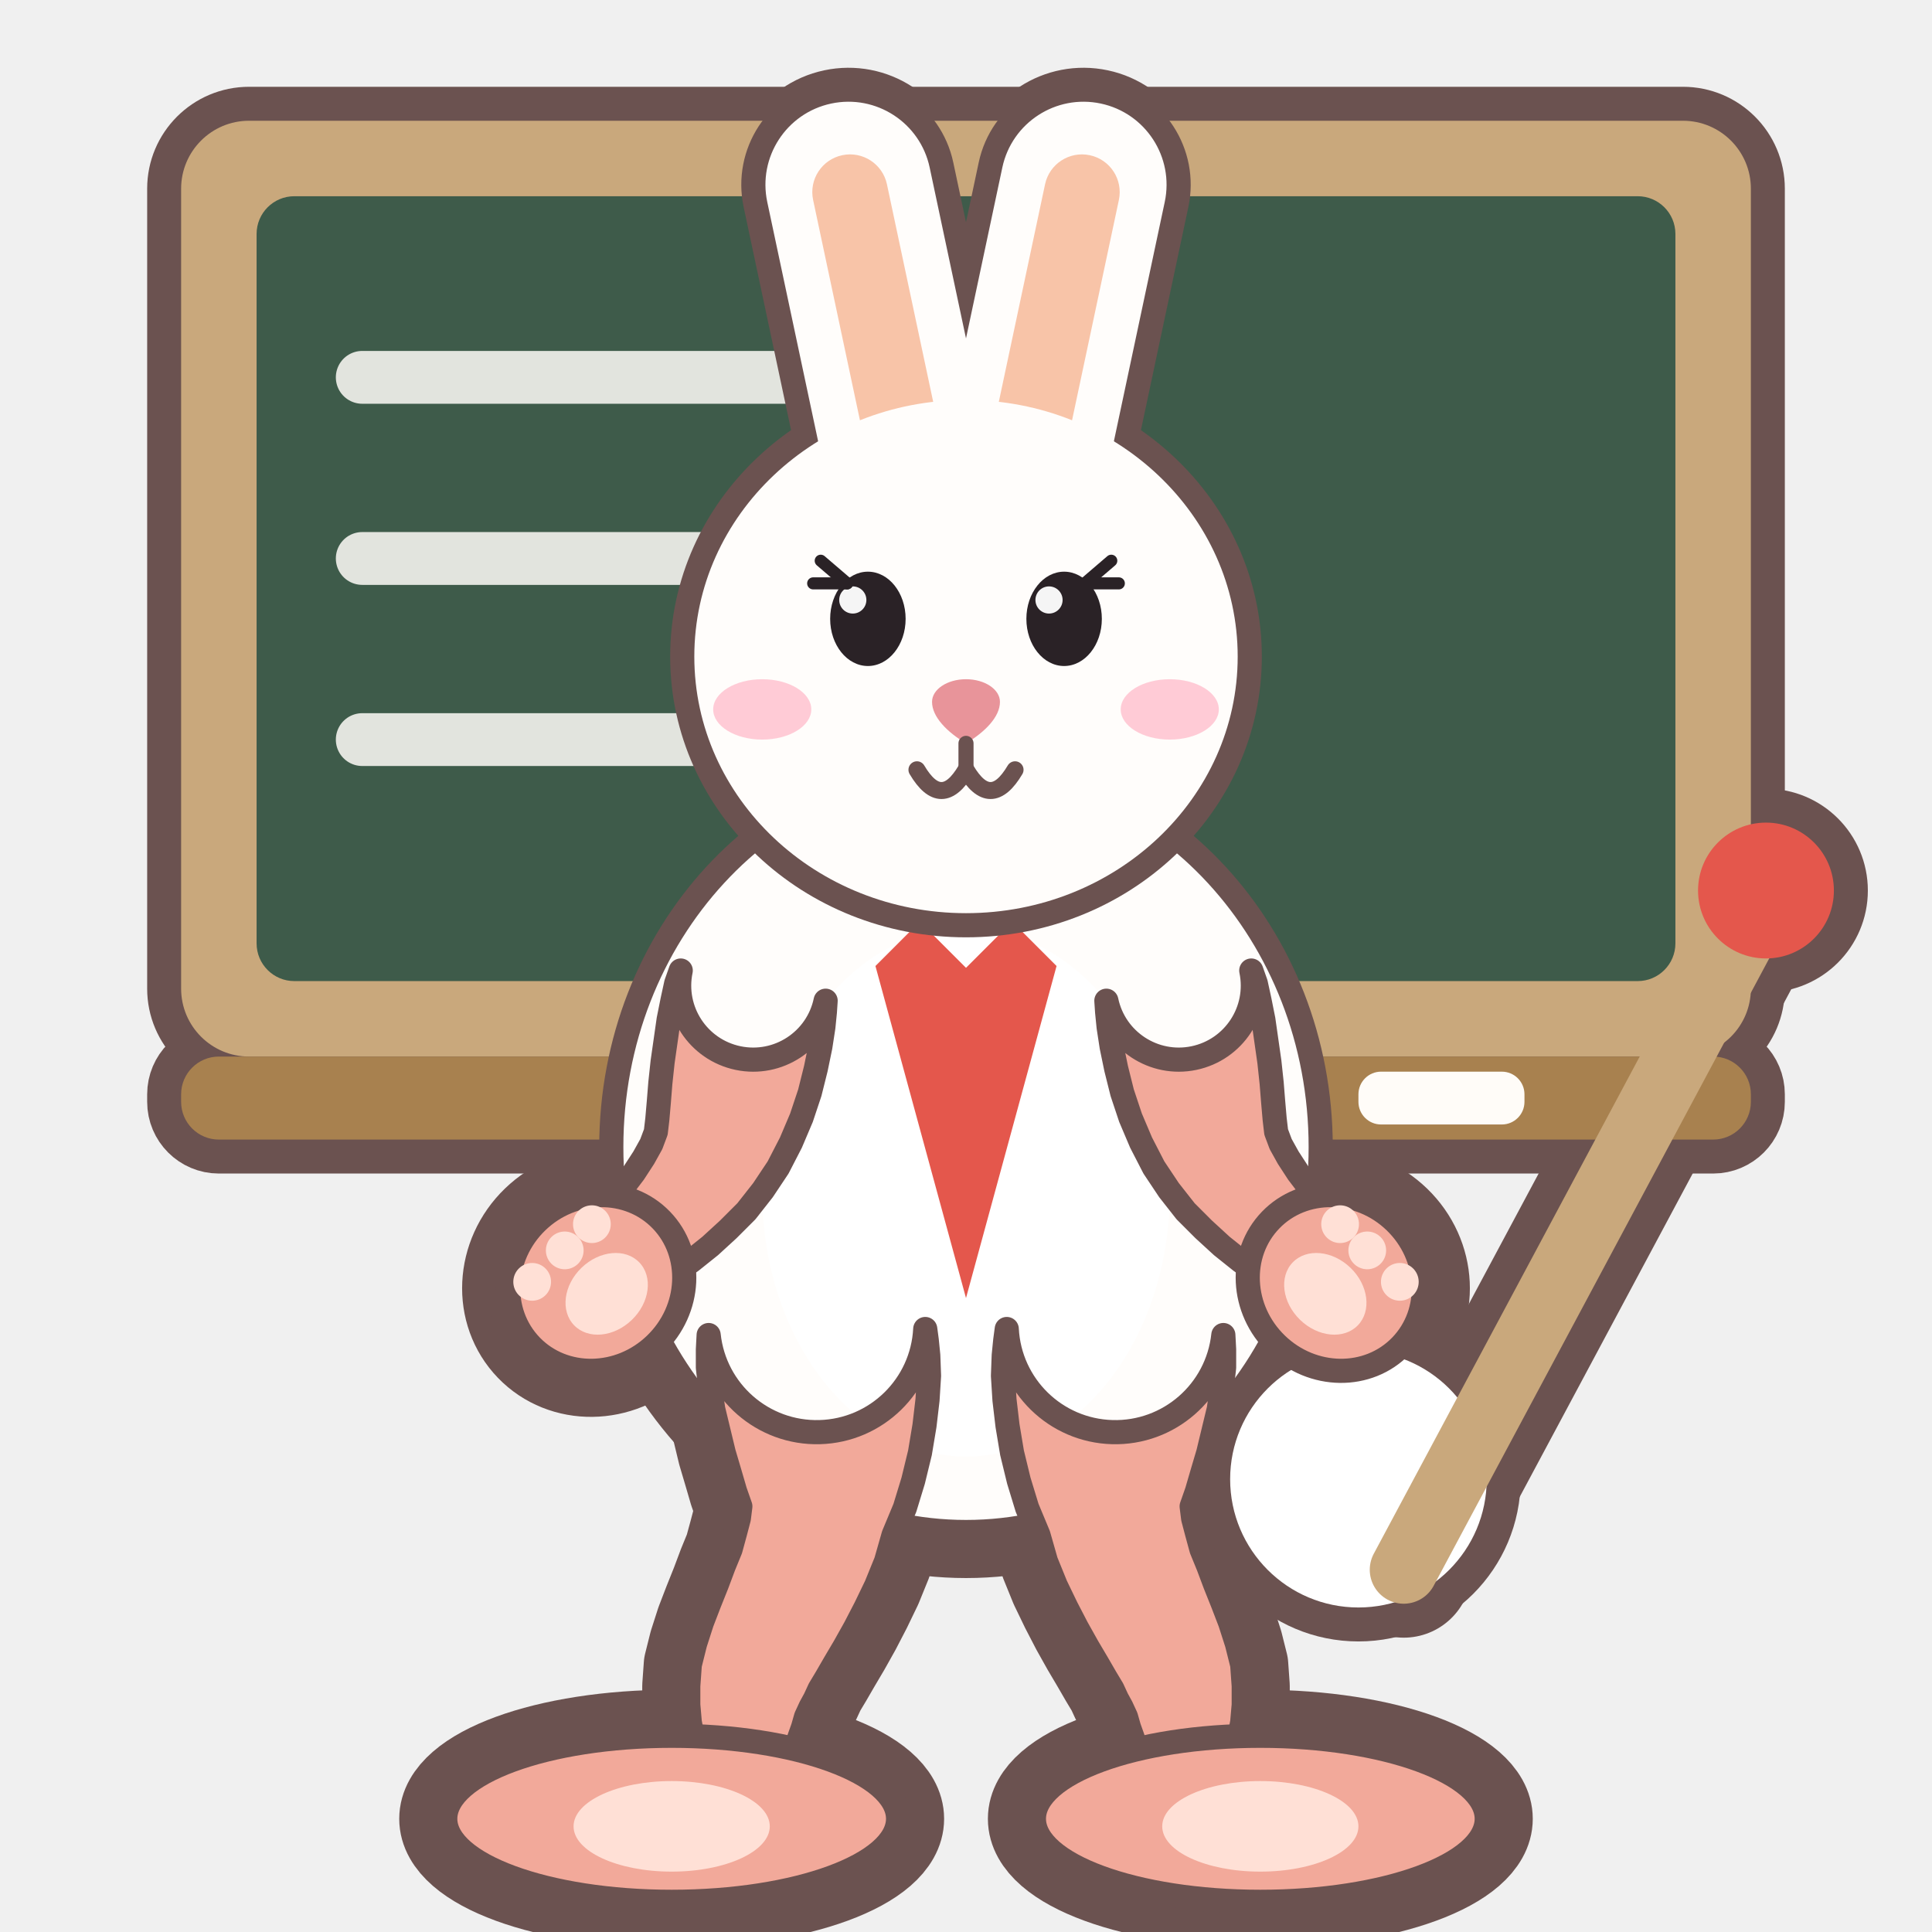
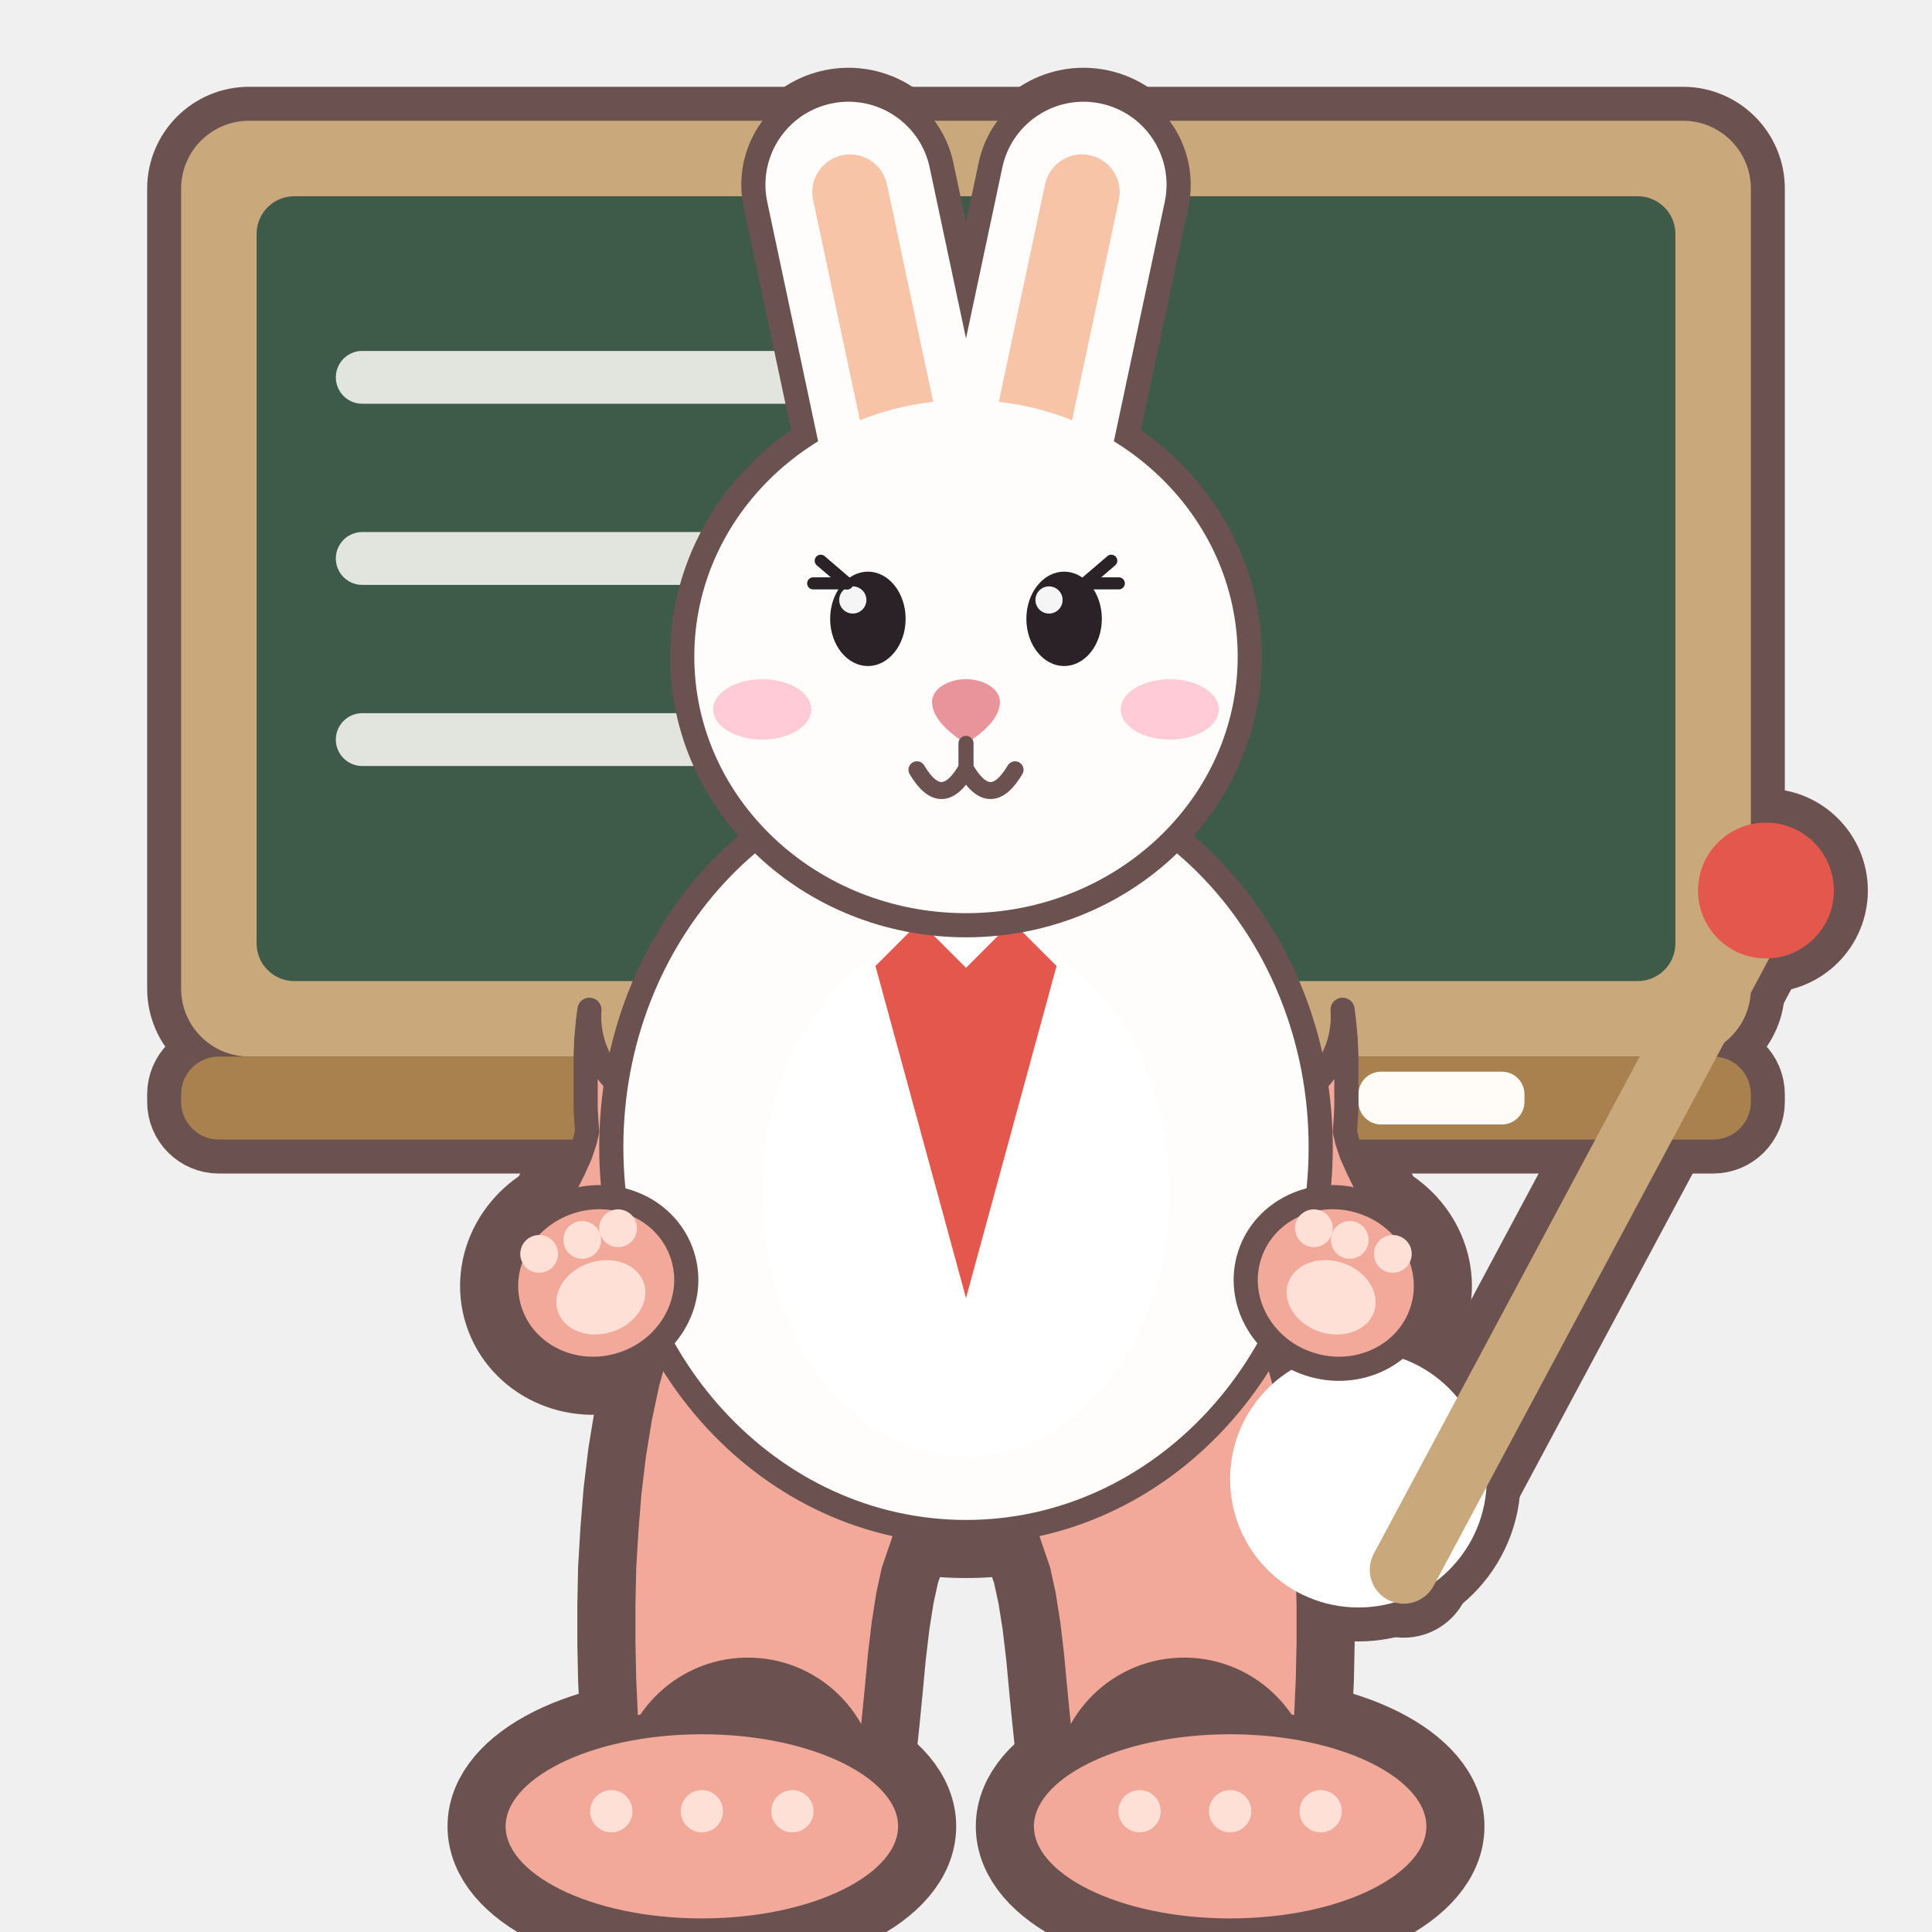
<svg xmlns="http://www.w3.org/2000/svg" viewBox="0 0 256 256" width="256" height="256" role="img" aria-labelledby="t-teacher_rabbit">
  <g class="outline">
    <rect x="24" y="16" width="208" height="124" rx="9" fill="#6B5250" stroke="#6B5250" stroke-width="9" stroke-linejoin="round" />
    <rect x="34" y="26" width="188" height="104" rx="5" fill="#6B5250" stroke="#6B5250" stroke-width="9" stroke-linejoin="round" />
    <rect x="24" y="140" width="208" height="11" rx="5" fill="#6B5250" stroke="#6B5250" stroke-width="9" stroke-linejoin="round" />
    <rect x="180" y="142" width="22" height="7" rx="3" fill="#6B5250" stroke="#6B5250" stroke-width="9" stroke-linejoin="round" />
+     <path d="M90.1 170.1L89.2 172.3L88.2 175.2L87.0 178.9L85.8 183.2L84.8 187.9L84.0 192.8L83.4 197.8L83.0 202.8L82.7 207.8L82.6 212.8L82.6 217.7L82.7 222.5L82.9 226.9L83.1 230.8L83.3 234.0L83.5 236.3A15.6 15.6 0 0 1 114.7 237.4L115.1 234.8L115.4 231.5L115.8 227.7L116.2 223.6L116.6 219.3L117.1 215.1L117.7 211.3L118.4 208.1L119.5 204.9L120.7 201.3L122.1 197.3L123.3 193.3L124.5 189.3L125.4 185.6L126.0 182.3L126.4 179.8A18.8 18.8 0 0 1 90.1 170.1Z" fill="#6B5250" stroke="#6B5250" stroke-width="12.2" stroke-linejoin="round" />
+     <path d="M129.6 179.8L130.0 182.3L130.6 185.6L131.5 189.3L132.7 193.3L133.9 197.3L135.3 201.3L136.5 204.9L137.6 208.1L138.3 211.3L138.9 215.1L139.4 219.3L139.8 223.6L140.2 227.7L140.6 231.5L140.9 234.8L141.3 237.4A15.6 15.6 0 0 1 172.5 236.3L172.7 234.0L172.9 230.8L173.1 226.9L173.3 222.5L173.4 217.7L173.4 212.8L173.3 207.8L173.0 202.8L172.6 197.8L172.0 192.8L171.2 187.9L170.2 183.2L169.0 178.9L167.8 175.2L166.8 172.3L165.9 170.1A18.8 18.8 0 0 1 129.6 179.8Z" fill="#6B5250" stroke="#6B5250" stroke-width="12.2" stroke-linejoin="round" />
    <circle cx="180" cy="196" r="17" fill="#6B5250" stroke="#6B5250" stroke-width="9" stroke-linejoin="round" />
+     <path d="M78.1 133.8L77.9 135.4L77.7 137.6L77.6 139.9L77.6 142.2L77.6 144.6L77.6 146.8L77.7 148.6L77.8 149.9L77.5 151.2L76.9 153.0L76.0 155.0L74.9 157.2L73.8 159.4L72.7 161.4L71.7 163.3L71.1 164.8A9.1 9.1 0 0 1 86.4 174.6L87.3 173.7L88.5 172.3L90.1 170.4L91.9 168.3L93.7 165.8L95.6 163.1L97.4 160.2L98.9 157.0L100.3 153.6L101.2 150.2L101.9 146.9L102.4 143.9L102.6 141.0L102.7 138.6L102.7 136.8L102.7 135.6A12.3 12.3 0 0 1 78.1 133.8Z" fill="#6B5250" stroke="#6B5250" stroke-width="12.2" stroke-linejoin="round" />
+     <path d="M153.3 135.6L153.3 136.8L153.3 138.6L153.4 141.0L153.6 143.9L154.1 146.9L154.8 150.2L155.7 153.6L157.1 157.0L158.6 160.2L160.4 163.1L162.3 165.8L164.1 168.3L165.9 170.4L167.5 172.3L168.7 173.7L169.6 174.6A9.1 9.1 0 0 1 184.9 164.8L184.3 163.3L183.3 161.4L182.2 159.4L181.1 157.2L180.0 155.0L179.1 153.0L178.5 151.2L178.2 149.9L178.3 148.6L178.4 146.8L178.4 144.6L178.4 142.2L178.4 139.9L178.3 137.6L178.1 135.4L177.9 133.8A12.3 12.3 0 0 1 153.3 135.6Z" fill="#6B5250" stroke="#6B5250" stroke-width="12.2" stroke-linejoin="round" />
    <ellipse cx="128" cy="152" rx="47" ry="51" fill="#6B5250" stroke="#6B5250" stroke-width="12.2" stroke-linejoin="round" />
    <ellipse cx="128" cy="158" rx="27" ry="35" fill="#6B5250" stroke="#6B5250" stroke-width="9" stroke-linejoin="round" />
-     <path d="M93.9 176.9L93.8 178.8L93.8 181.2L94.1 183.9L94.5 186.7L95.2 189.6L95.9 192.5L96.7 195.2L97.4 197.6L98.1 199.6L97.9 201.2L97.4 203.1L96.8 205.3L95.9 207.5L95.0 209.9L94.0 212.4L93.0 215.0L92.1 217.8L91.4 220.6L91.2 223.4L91.2 225.9L91.4 228.2L91.8 230.3L92.2 232.2L92.6 233.8L93.1 235.1L93.5 236.1L93.9 236.8A5.2 5.2 0 0 1 104.3 236.8L104.6 235.8L105.0 234.5L105.3 233.1L105.6 231.7L105.9 230.3L106.4 228.9L106.8 227.5L107.4 226.2L108.0 225.1L108.6 223.8L109.5 222.3L110.6 220.4L111.9 218.2L113.3 215.7L114.7 213.0L116.1 210.1L117.4 206.9L118.4 203.4L119.9 199.8L121.0 196.2L121.9 192.5L122.5 188.9L122.9 185.5L123.1 182.3L123.0 179.6L122.8 177.6L122.6 176.1A14.4 14.4 0 0 1 93.9 176.9Z" fill="#6B5250" stroke="#6B5250" stroke-width="12.2" stroke-linejoin="round" />
-     <ellipse cx="89" cy="241" rx="30" ry="11" fill="#6B5250" stroke="#6B5250" stroke-width="12.2" stroke-linejoin="round" />
-     <ellipse cx="89" cy="242" rx="13" ry="6" fill="#6B5250" stroke="#6B5250" stroke-width="9" stroke-linejoin="round" />
-     <path d="M133.4 176.1L133.2 177.6L133.0 179.6L132.9 182.3L133.1 185.5L133.5 188.9L134.1 192.5L135.0 196.2L136.1 199.8L137.6 203.4L138.6 206.9L139.9 210.1L141.3 213.0L142.7 215.7L144.1 218.2L145.4 220.4L146.5 222.3L147.4 223.8L148.0 225.1L148.6 226.2L149.2 227.5L149.6 228.9L150.1 230.3L150.4 231.7L150.7 233.1L151.0 234.5L151.4 235.8L151.7 236.8A5.2 5.2 0 0 1 162.1 236.8L162.5 236.1L162.9 235.1L163.4 233.8L163.8 232.2L164.2 230.3L164.6 228.2L164.8 225.9L164.8 223.4L164.6 220.6L163.9 217.8L163.0 215.0L162.0 212.4L161.0 209.9L160.1 207.5L159.2 205.3L158.6 203.1L158.1 201.2L157.9 199.6L158.6 197.6L159.3 195.2L160.1 192.5L160.8 189.6L161.5 186.7L161.9 183.9L162.2 181.2L162.2 178.8L162.1 176.9A14.4 14.4 0 0 1 133.4 176.1Z" fill="#6B5250" stroke="#6B5250" stroke-width="12.2" stroke-linejoin="round" />
-     <ellipse cx="167" cy="241" rx="30" ry="11" fill="#6B5250" stroke="#6B5250" stroke-width="12.2" stroke-linejoin="round" />
-     <ellipse cx="167" cy="242" rx="13" ry="6" fill="#6B5250" stroke="#6B5250" stroke-width="9" stroke-linejoin="round" />
+     <ellipse cx="93" cy="242" rx="27.6" ry="13.8" fill="#6B5250" stroke="#6B5250" stroke-width="12.2" stroke-linejoin="round" />
+     <circle cx="81" cy="240" r="2.8" fill="#6B5250" stroke="#6B5250" stroke-width="9" stroke-linejoin="round" />
+     <circle cx="93" cy="240" r="2.8" fill="#6B5250" stroke="#6B5250" stroke-width="9" stroke-linejoin="round" />
+     <circle cx="105" cy="240" r="2.8" fill="#6B5250" stroke="#6B5250" stroke-width="9" stroke-linejoin="round" />
+     <ellipse cx="163" cy="242" rx="27.6" ry="13.8" fill="#6B5250" stroke="#6B5250" stroke-width="12.2" stroke-linejoin="round" />
+     <circle cx="151" cy="240" r="2.8" fill="#6B5250" stroke="#6B5250" stroke-width="9" stroke-linejoin="round" />
+     <circle cx="163" cy="240" r="2.8" fill="#6B5250" stroke="#6B5250" stroke-width="9" stroke-linejoin="round" />
+     <circle cx="175" cy="240" r="2.8" fill="#6B5250" stroke="#6B5250" stroke-width="9" stroke-linejoin="round" />
    <path d="m128 116-12 12 12 44 12-44z" fill="#6B5250" stroke="#6B5250" stroke-width="9" stroke-linejoin="round" />
    <path d="m118 114 10 10 10-10" fill="none" stroke="#6B5250" stroke-width="15.0" stroke-linejoin="round" stroke-linecap="round" />
    <g transform="translate(128,74) scale(0.5) translate(-128,-126)">
      <g transform="rotate(-12 106 70)">
        <rect x="84" y="4" width="44" height="116" rx="22" fill="#6B5250" stroke="#6B5250" stroke-width="18" stroke-linejoin="round" />
        <rect x="96" y="18" width="20" height="88" rx="10" fill="#6B5250" stroke="#6B5250" stroke-width="18" stroke-linejoin="round" />
      </g>
      <g transform="rotate(12 150 70)">
        <rect x="128" y="4" width="44" height="116" rx="22" fill="#6B5250" stroke="#6B5250" stroke-width="18" stroke-linejoin="round" />
        <rect x="140" y="18" width="20" height="88" rx="10" fill="#6B5250" stroke="#6B5250" stroke-width="18" stroke-linejoin="round" />
      </g>
      <ellipse cx="128" cy="152" rx="72" ry="68" fill="#6B5250" stroke="#6B5250" stroke-width="18" stroke-linejoin="round" />
      <ellipse cx="102" cy="142" rx="10" ry="12.5" fill="#6B5250" stroke="#6B5250" stroke-width="18" stroke-linejoin="round" />
      <path d="M96.5 132.6l-7 -6" stroke-linecap="round" fill="#6B5250" stroke="#6B5250" stroke-width="21.2" stroke-linejoin="round" />
      <path d="M96.5 132.6l-9 0" stroke-linecap="round" fill="#6B5250" stroke="#6B5250" stroke-width="21.2" stroke-linejoin="round" />
      <ellipse cx="154" cy="142" rx="10" ry="12.5" fill="#6B5250" stroke="#6B5250" stroke-width="18" stroke-linejoin="round" />
      <path d="M159.5 132.6l7 -6" stroke-linecap="round" fill="#6B5250" stroke="#6B5250" stroke-width="21.2" stroke-linejoin="round" />
      <path d="M159.5 132.6l9 0" stroke-linecap="round" fill="#6B5250" stroke="#6B5250" stroke-width="21.2" stroke-linejoin="round" />
      <path d="M119 164a9 6 0 0 1 18 0c0 4-4 8-9 11-5-3-9-7-9-11z" fill="#6B5250" stroke="#6B5250" stroke-width="18" stroke-linejoin="round" />
      <path d="M128 175v7" stroke-linecap="round" fill="#6B5250" stroke="#6B5250" stroke-width="22" stroke-linejoin="round" />
    </g>
-     <path d="M90.2 128.6L89.6 130.3L89.1 132.6L88.6 135.1L88.2 137.9L87.8 140.7L87.5 143.5L87.3 146.0L87.1 148.3L86.9 150.0L86.3 151.6L85.3 153.4L84.0 155.4L82.4 157.5L80.8 159.5L79.2 161.4L77.6 163.2L76.3 164.8L75.4 166.2A4.8 4.8 0 0 1 82.0 173.2L83.3 172.5L84.9 171.6L86.9 170.3L89.2 168.8L91.6 167.1L94.1 165.1L96.5 162.9L98.9 160.5L101.1 157.7L103.1 154.7L104.8 151.4L106.2 148.1L107.3 144.8L108.1 141.6L108.7 138.7L109.1 136.1L109.3 134.1L109.4 132.6A9.8 9.8 0 0 1 90.2 128.6Z" fill="#6B5250" stroke="#6B5250" stroke-width="12.2" stroke-linejoin="round" />
-     <g transform="rotate(-44 79 170)">
+     <g transform="rotate(-18 79 170)">
      <ellipse cx="79" cy="170" rx="12" ry="11.3" fill="#6B5250" stroke="#6B5250" stroke-width="12.2" stroke-linejoin="round" />
      <ellipse cx="79" cy="172" rx="6.0" ry="4.8" fill="#6B5250" stroke="#6B5250" stroke-width="9" stroke-linejoin="round" />
      <circle cx="73" cy="164" r="2.5" fill="#6B5250" stroke="#6B5250" stroke-width="9" stroke-linejoin="round" />
      <circle cx="79" cy="164" r="2.5" fill="#6B5250" stroke="#6B5250" stroke-width="9" stroke-linejoin="round" />
      <circle cx="84" cy="164" r="2.5" fill="#6B5250" stroke="#6B5250" stroke-width="9" stroke-linejoin="round" />
    </g>
-     <path d="M146.6 132.6L146.7 134.1L146.9 136.1L147.3 138.7L147.9 141.6L148.7 144.8L149.8 148.1L151.2 151.4L152.9 154.7L154.9 157.7L157.1 160.5L159.5 162.9L161.9 165.1L164.4 167.1L166.8 168.8L169.1 170.3L171.1 171.6L172.7 172.5L174.0 173.2A4.8 4.8 0 0 1 180.6 166.2L179.7 164.8L178.4 163.2L176.8 161.4L175.2 159.5L173.6 157.5L172.0 155.4L170.7 153.4L169.7 151.6L169.1 150.0L168.9 148.3L168.7 146.0L168.5 143.5L168.2 140.7L167.8 137.9L167.4 135.1L166.9 132.6L166.4 130.3L165.8 128.6A9.8 9.8 0 0 1 146.6 132.6Z" fill="#6B5250" stroke="#6B5250" stroke-width="12.2" stroke-linejoin="round" />
-     <g transform="rotate(44 177 170)">
+     <g transform="rotate(18 177 170)">
      <ellipse cx="177" cy="170" rx="12" ry="11.3" fill="#6B5250" stroke="#6B5250" stroke-width="12.2" stroke-linejoin="round" />
      <ellipse cx="177" cy="172" rx="6.0" ry="4.8" fill="#6B5250" stroke="#6B5250" stroke-width="9" stroke-linejoin="round" />
      <circle cx="172" cy="164" r="2.5" fill="#6B5250" stroke="#6B5250" stroke-width="9" stroke-linejoin="round" />
      <circle cx="177" cy="164" r="2.5" fill="#6B5250" stroke="#6B5250" stroke-width="9" stroke-linejoin="round" />
      <circle cx="183" cy="164" r="2.5" fill="#6B5250" stroke="#6B5250" stroke-width="9" stroke-linejoin="round" />
    </g>
    <path d="M186 208 232 122" stroke-linecap="round" fill="#6B5250" stroke="#6B5250" stroke-width="18" stroke-linejoin="round" />
    <circle cx="234" cy="118" r="9" fill="#6B5250" stroke="#6B5250" stroke-width="9" stroke-linejoin="round" />
  </g>
  <rect x="24" y="16" width="208" height="124" rx="9" fill="#C9A87C" />
  <rect x="34" y="26" width="188" height="104" rx="5" fill="#3E5B4A" />
  <path d="M48 50h62M48 74h100M48 98h74" stroke="#FFFCF8" stroke-width="7" stroke-linecap="round" opacity="0.85" />
  <rect x="24" y="140" width="208" height="11" rx="5" fill="#A8814F" />
  <rect x="180" y="142" width="22" height="7" rx="3" fill="#FFFCF8" />
+   <path d="M90.1 170.1L89.2 172.3L88.2 175.2L87.0 178.9L85.8 183.2L84.8 187.9L84.0 192.8L83.4 197.8L83.0 202.8L82.7 207.8L82.6 212.8L82.6 217.7L82.7 222.5L82.9 226.9L83.1 230.8L83.3 234.0L83.5 236.3A15.6 15.6 0 0 1 114.7 237.4L115.1 234.8L115.4 231.5L115.8 227.7L116.2 223.6L116.6 219.3L117.1 215.1L117.7 211.3L118.4 208.1L119.5 204.9L120.7 201.3L122.1 197.3L123.3 193.3L124.5 189.3L125.4 185.6L126.0 182.3L126.4 179.8A18.8 18.8 0 0 1 90.1 170.1Z" fill="#F2A99A" stroke="#6B5250" stroke-width="3.2" stroke-linejoin="round" />
+   <path d="M129.6 179.8L130.0 182.3L130.6 185.6L131.5 189.3L132.7 193.3L133.9 197.3L135.3 201.3L136.5 204.9L137.6 208.1L138.3 211.3L138.9 215.1L139.4 219.3L139.8 223.6L140.2 227.7L140.6 231.5L140.9 234.8L141.3 237.4A15.6 15.6 0 0 1 172.5 236.3L172.7 234.0L172.9 230.8L173.1 226.9L173.3 222.5L173.4 217.7L173.4 212.8L173.3 207.8L173.0 202.8L172.6 197.8L172.0 192.8L171.2 187.9L170.2 183.2L169.0 178.9L167.8 175.2L166.8 172.3L165.9 170.1A18.8 18.8 0 0 1 129.6 179.8Z" fill="#F2A99A" stroke="#6B5250" stroke-width="3.2" stroke-linejoin="round" />
  <circle cx="180" cy="196" r="17" fill="#FFFFFF" />
+   <path d="M78.1 133.8L77.9 135.4L77.7 137.6L77.6 139.9L77.6 142.2L77.6 144.6L77.6 146.8L77.7 148.6L77.8 149.9L77.5 151.2L76.9 153.0L76.0 155.0L74.9 157.2L73.8 159.4L72.7 161.4L71.7 163.3L71.1 164.8A9.1 9.1 0 0 1 86.4 174.6L87.3 173.7L88.5 172.3L90.1 170.4L91.9 168.3L93.7 165.8L95.6 163.1L97.4 160.2L98.9 157.0L100.3 153.6L101.2 150.2L101.9 146.9L102.4 143.9L102.6 141.0L102.7 138.6L102.7 136.8L102.7 135.6A12.3 12.3 0 0 1 78.1 133.8Z" fill="#F2A99A" stroke="#6B5250" stroke-width="3.2" stroke-linejoin="round" />
+   <path d="M153.3 135.6L153.3 136.8L153.3 138.6L153.4 141.0L153.6 143.9L154.1 146.9L154.8 150.2L155.7 153.6L157.1 157.0L158.6 160.2L160.4 163.1L162.3 165.8L164.1 168.3L165.9 170.4L167.5 172.3L168.7 173.7L169.6 174.6A9.1 9.1 0 0 1 184.9 164.8L184.3 163.3L183.3 161.4L182.2 159.4L181.1 157.2L180.0 155.0L179.1 153.0L178.5 151.2L178.2 149.9L178.3 148.6L178.4 146.8L178.4 144.6L178.4 142.2L178.4 139.9L178.3 137.6L178.1 135.4L177.9 133.8A12.3 12.3 0 0 1 153.3 135.6Z" fill="#F2A99A" stroke="#6B5250" stroke-width="3.2" stroke-linejoin="round" />
  <ellipse cx="128" cy="152" rx="47" ry="51" fill="#FFFDFB" stroke="#6B5250" stroke-width="3.2" />
  <ellipse cx="128" cy="158" rx="27" ry="35" fill="#FFFFFF" />
-   <path d="M93.9 176.9L93.8 178.8L93.8 181.2L94.1 183.9L94.5 186.7L95.2 189.6L95.9 192.5L96.7 195.2L97.4 197.6L98.1 199.6L97.9 201.2L97.4 203.1L96.8 205.3L95.9 207.5L95.0 209.9L94.0 212.4L93.0 215.0L92.1 217.8L91.4 220.6L91.2 223.4L91.2 225.9L91.4 228.2L91.8 230.3L92.2 232.2L92.6 233.8L93.1 235.1L93.5 236.1L93.9 236.8A5.2 5.2 0 0 1 104.3 236.8L104.6 235.8L105.0 234.5L105.3 233.1L105.6 231.7L105.9 230.3L106.4 228.9L106.8 227.5L107.4 226.2L108.0 225.1L108.6 223.8L109.5 222.3L110.6 220.4L111.9 218.2L113.3 215.7L114.7 213.0L116.1 210.1L117.4 206.9L118.4 203.4L119.9 199.8L121.0 196.2L121.9 192.5L122.5 188.9L122.9 185.5L123.1 182.3L123.0 179.6L122.8 177.6L122.6 176.1A14.4 14.4 0 0 1 93.9 176.9Z" fill="#F2A99A" stroke="#6B5250" stroke-width="3.2" stroke-linejoin="round" />
-   <ellipse cx="89" cy="241" rx="30" ry="11" fill="#F2A99A" stroke="#6B5250" stroke-width="3.2" />
-   <ellipse cx="89" cy="242" rx="13" ry="6" fill="#FFE0D6" />
-   <path d="M133.4 176.1L133.2 177.6L133.0 179.6L132.9 182.3L133.1 185.5L133.5 188.9L134.1 192.5L135.0 196.2L136.1 199.8L137.6 203.4L138.6 206.9L139.9 210.1L141.3 213.0L142.7 215.7L144.1 218.2L145.4 220.4L146.5 222.3L147.4 223.8L148.0 225.1L148.6 226.2L149.2 227.5L149.6 228.9L150.1 230.3L150.4 231.7L150.7 233.1L151.0 234.5L151.4 235.8L151.7 236.8A5.2 5.2 0 0 1 162.1 236.8L162.5 236.1L162.9 235.1L163.4 233.8L163.8 232.2L164.2 230.3L164.6 228.2L164.8 225.9L164.8 223.4L164.6 220.6L163.9 217.8L163.0 215.0L162.0 212.4L161.0 209.9L160.1 207.5L159.2 205.3L158.6 203.1L158.1 201.2L157.9 199.6L158.6 197.6L159.3 195.2L160.1 192.5L160.8 189.6L161.5 186.7L161.9 183.9L162.2 181.2L162.2 178.8L162.1 176.9A14.4 14.4 0 0 1 133.4 176.1Z" fill="#F2A99A" stroke="#6B5250" stroke-width="3.2" stroke-linejoin="round" />
-   <ellipse cx="167" cy="241" rx="30" ry="11" fill="#F2A99A" stroke="#6B5250" stroke-width="3.2" />
-   <ellipse cx="167" cy="242" rx="13" ry="6" fill="#FFE0D6" />
+   <ellipse cx="93" cy="242" rx="27.6" ry="13.8" fill="#F2A99A" stroke="#6B5250" stroke-width="3.2" />
+   <circle cx="81" cy="240" r="2.8" fill="#FFE0D6" />
+   <circle cx="93" cy="240" r="2.8" fill="#FFE0D6" />
+   <circle cx="105" cy="240" r="2.8" fill="#FFE0D6" />
+   <ellipse cx="163" cy="242" rx="27.6" ry="13.8" fill="#F2A99A" stroke="#6B5250" stroke-width="3.2" />
+   <circle cx="151" cy="240" r="2.8" fill="#FFE0D6" />
+   <circle cx="163" cy="240" r="2.8" fill="#FFE0D6" />
+   <circle cx="175" cy="240" r="2.8" fill="#FFE0D6" />
  <path d="m128 116-12 12 12 44 12-44z" fill="#E4574C" />
  <path d="m118 114 10 10 10-10" fill="none" stroke="#FFFFFF" stroke-width="6" />
  <g transform="translate(128,74) scale(0.5) translate(-128,-126)">
    <g class="outline">
      <g transform="rotate(-12 106 70)">
        <rect x="84" y="4" width="44" height="116" rx="22" fill="#6B5250" stroke="#6B5250" stroke-width="12.8" stroke-linejoin="round" />
        <rect x="96" y="18" width="20" height="88" rx="10" fill="#6B5250" stroke="#6B5250" stroke-width="12.8" stroke-linejoin="round" />
      </g>
      <g transform="rotate(12 150 70)">
        <rect x="128" y="4" width="44" height="116" rx="22" fill="#6B5250" stroke="#6B5250" stroke-width="12.8" stroke-linejoin="round" />
        <rect x="140" y="18" width="20" height="88" rx="10" fill="#6B5250" stroke="#6B5250" stroke-width="12.8" stroke-linejoin="round" />
      </g>
      <ellipse cx="128" cy="152" rx="72" ry="68" fill="#6B5250" stroke="#6B5250" stroke-width="12.8" stroke-linejoin="round" />
      <ellipse cx="102" cy="142" rx="10" ry="12.5" fill="#6B5250" stroke="#6B5250" stroke-width="12.8" stroke-linejoin="round" />
      <path d="M96.5 132.6l-7 -6" stroke-linecap="round" fill="#6B5250" stroke="#6B5250" stroke-width="16" stroke-linejoin="round" />
      <path d="M96.5 132.6l-9 0" stroke-linecap="round" fill="#6B5250" stroke="#6B5250" stroke-width="16" stroke-linejoin="round" />
      <ellipse cx="154" cy="142" rx="10" ry="12.5" fill="#6B5250" stroke="#6B5250" stroke-width="12.8" stroke-linejoin="round" />
      <path d="M159.5 132.6l7 -6" stroke-linecap="round" fill="#6B5250" stroke="#6B5250" stroke-width="16" stroke-linejoin="round" />
      <path d="M159.5 132.6l9 0" stroke-linecap="round" fill="#6B5250" stroke="#6B5250" stroke-width="16" stroke-linejoin="round" />
      <path d="M119 164a9 6 0 0 1 18 0c0 4-4 8-9 11-5-3-9-7-9-11z" fill="#6B5250" stroke="#6B5250" stroke-width="12.8" stroke-linejoin="round" />
      <path d="M128 175v7" stroke-linecap="round" fill="#6B5250" stroke="#6B5250" stroke-width="16.8" stroke-linejoin="round" />
    </g>
    <g transform="rotate(-12 106 70)">
      <rect x="84" y="4" width="44" height="116" rx="22" fill="#FFFDFB" />
      <rect x="96" y="18" width="20" height="88" rx="10" fill="#F8C4A8" />
    </g>
    <g transform="rotate(12 150 70)">
      <rect x="128" y="4" width="44" height="116" rx="22" fill="#FFFDFB" />
      <rect x="140" y="18" width="20" height="88" rx="10" fill="#F8C4A8" />
    </g>
    <ellipse cx="128" cy="152" rx="72" ry="68" fill="#FFFDFB" />
    <ellipse cx="102" cy="142" rx="10" ry="12.5" fill="#2A2226" />
    <circle cx="98" cy="137" r="3.6" fill="#FFFFFF" opacity="0.95" />
    <path d="M96.5 132.6l-7 -6" stroke="#2A2226" stroke-width="3.2" stroke-linecap="round" />
    <path d="M96.5 132.6l-9 0" stroke="#2A2226" stroke-width="3.2" stroke-linecap="round" />
    <ellipse cx="154" cy="142" rx="10" ry="12.5" fill="#2A2226" />
    <circle cx="150" cy="137" r="3.6" fill="#FFFFFF" opacity="0.95" />
    <path d="M159.5 132.6l7 -6" stroke="#2A2226" stroke-width="3.2" stroke-linecap="round" />
    <path d="M159.5 132.6l9 0" stroke="#2A2226" stroke-width="3.2" stroke-linecap="round" />
    <ellipse cx="74" cy="166" rx="13" ry="8" fill="#FF8FA9" opacity="0.45" />
    <ellipse cx="182" cy="166" rx="13" ry="8" fill="#FF8FA9" opacity="0.45" />
    <path d="M119 164a9 6 0 0 1 18 0c0 4-4 8-9 11-5-3-9-7-9-11z" fill="#E8949A" />
    <path d="M128 175v7" stroke="#6B5250" stroke-width="4" stroke-linecap="round" />
    <path d="M115 182q6.5 11 13 0 q6.5 11 13 0" fill="none" stroke="#6B5250" stroke-width="4.5" stroke-linecap="round" stroke-linejoin="round" />
  </g>
-   <path d="M90.2 128.6L89.6 130.3L89.1 132.6L88.6 135.1L88.2 137.9L87.8 140.7L87.5 143.5L87.3 146.0L87.1 148.3L86.9 150.0L86.3 151.6L85.3 153.4L84.0 155.4L82.4 157.5L80.8 159.5L79.2 161.4L77.6 163.2L76.3 164.8L75.4 166.2A4.8 4.8 0 0 1 82.0 173.2L83.3 172.5L84.9 171.6L86.9 170.3L89.2 168.8L91.6 167.1L94.1 165.1L96.5 162.9L98.9 160.5L101.1 157.7L103.1 154.7L104.8 151.4L106.2 148.1L107.3 144.8L108.1 141.6L108.7 138.7L109.1 136.1L109.3 134.1L109.4 132.6A9.8 9.8 0 0 1 90.2 128.6Z" fill="#F2A99A" stroke="#6B5250" stroke-width="3.2" stroke-linejoin="round" />
-   <g transform="rotate(-44 79 170)">
+   <g transform="rotate(-18 79 170)">
    <ellipse cx="79" cy="170" rx="12" ry="11.3" fill="#F2A99A" stroke="#6B5250" stroke-width="3.2" />
    <ellipse cx="79" cy="172" rx="6.0" ry="4.8" fill="#FFE0D6" />
    <circle cx="73" cy="164" r="2.5" fill="#FFE0D6" />
    <circle cx="79" cy="164" r="2.5" fill="#FFE0D6" />
    <circle cx="84" cy="164" r="2.5" fill="#FFE0D6" />
  </g>
-   <path d="M146.6 132.6L146.7 134.1L146.9 136.1L147.3 138.7L147.9 141.6L148.7 144.8L149.8 148.1L151.2 151.4L152.9 154.7L154.9 157.7L157.1 160.5L159.5 162.9L161.9 165.1L164.4 167.1L166.8 168.8L169.1 170.3L171.1 171.6L172.7 172.5L174.0 173.2A4.8 4.8 0 0 1 180.6 166.2L179.7 164.8L178.4 163.2L176.8 161.4L175.2 159.5L173.6 157.5L172.0 155.4L170.7 153.4L169.7 151.6L169.1 150.0L168.9 148.3L168.7 146.0L168.5 143.5L168.2 140.7L167.8 137.9L167.4 135.1L166.9 132.6L166.4 130.3L165.8 128.6A9.8 9.8 0 0 1 146.6 132.6Z" fill="#F2A99A" stroke="#6B5250" stroke-width="3.2" stroke-linejoin="round" />
-   <g transform="rotate(44 177 170)">
+   <g transform="rotate(18 177 170)">
    <ellipse cx="177" cy="170" rx="12" ry="11.3" fill="#F2A99A" stroke="#6B5250" stroke-width="3.2" />
    <ellipse cx="177" cy="172" rx="6.0" ry="4.8" fill="#FFE0D6" />
    <circle cx="172" cy="164" r="2.5" fill="#FFE0D6" />
    <circle cx="177" cy="164" r="2.5" fill="#FFE0D6" />
    <circle cx="183" cy="164" r="2.5" fill="#FFE0D6" />
  </g>
  <path d="M186 208 232 122" stroke="#C9A87C" stroke-width="9" stroke-linecap="round" />
  <circle cx="234" cy="118" r="9" fill="#E4574C" />
</svg>
